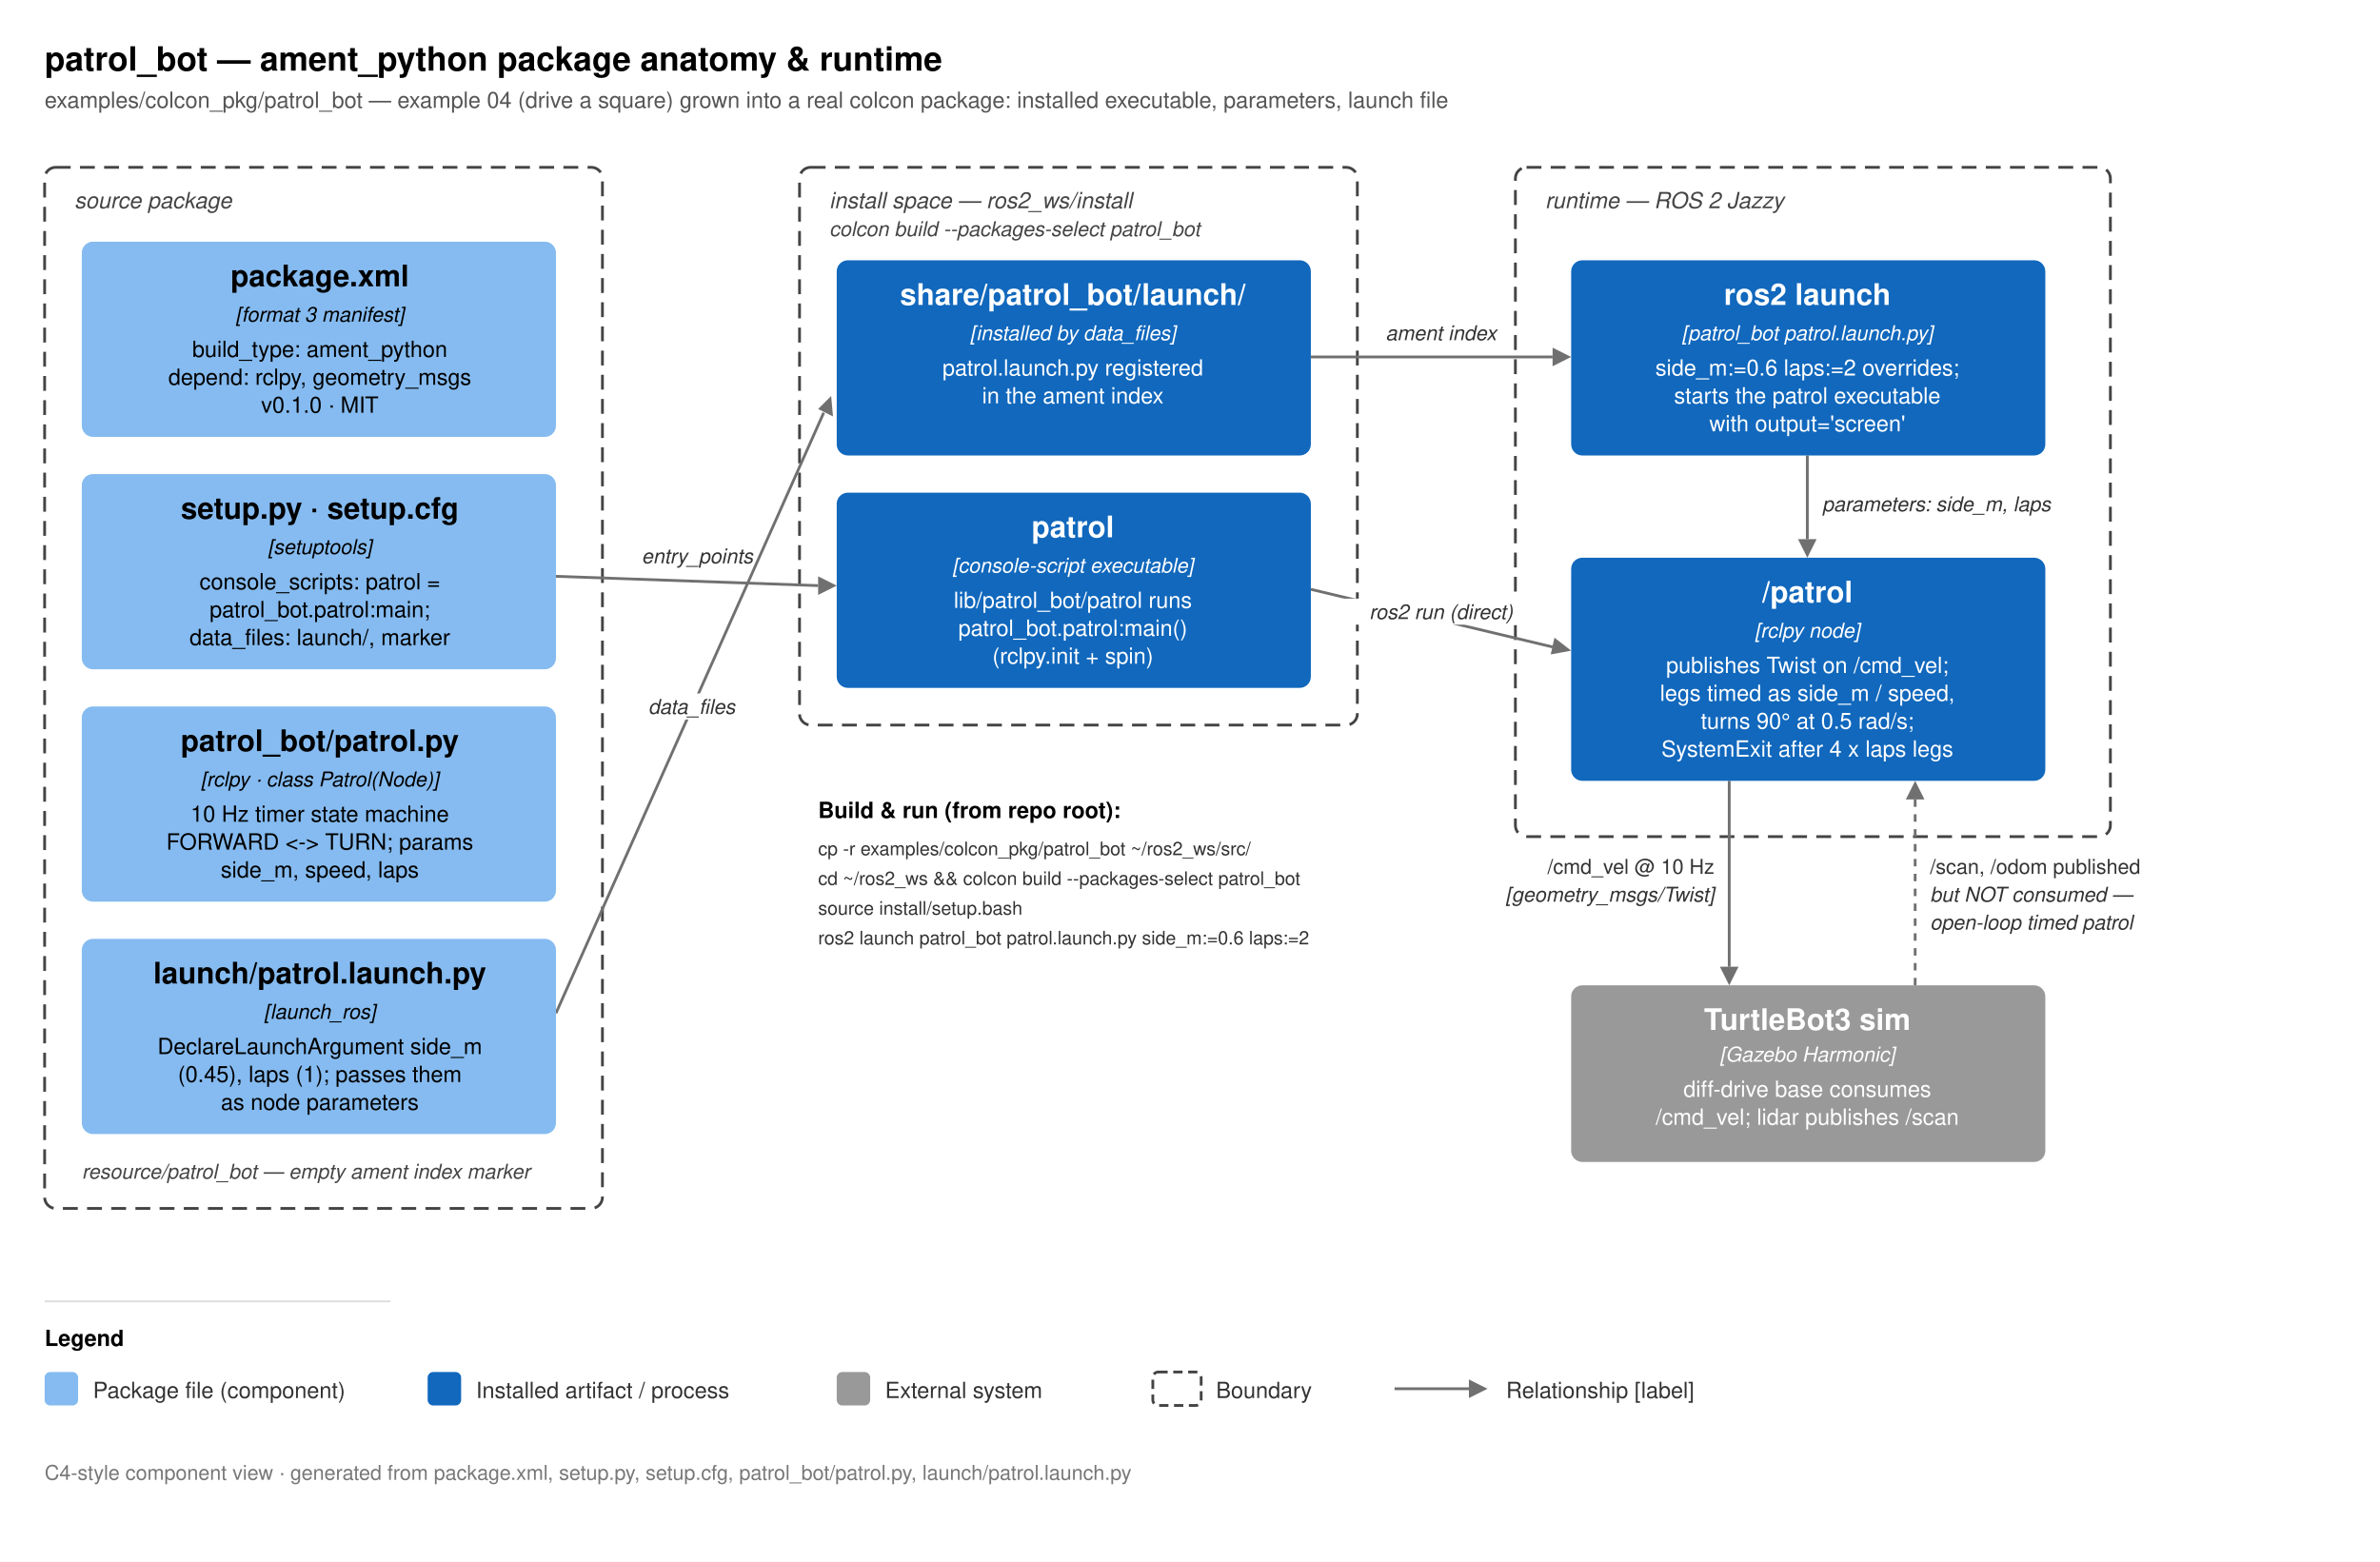
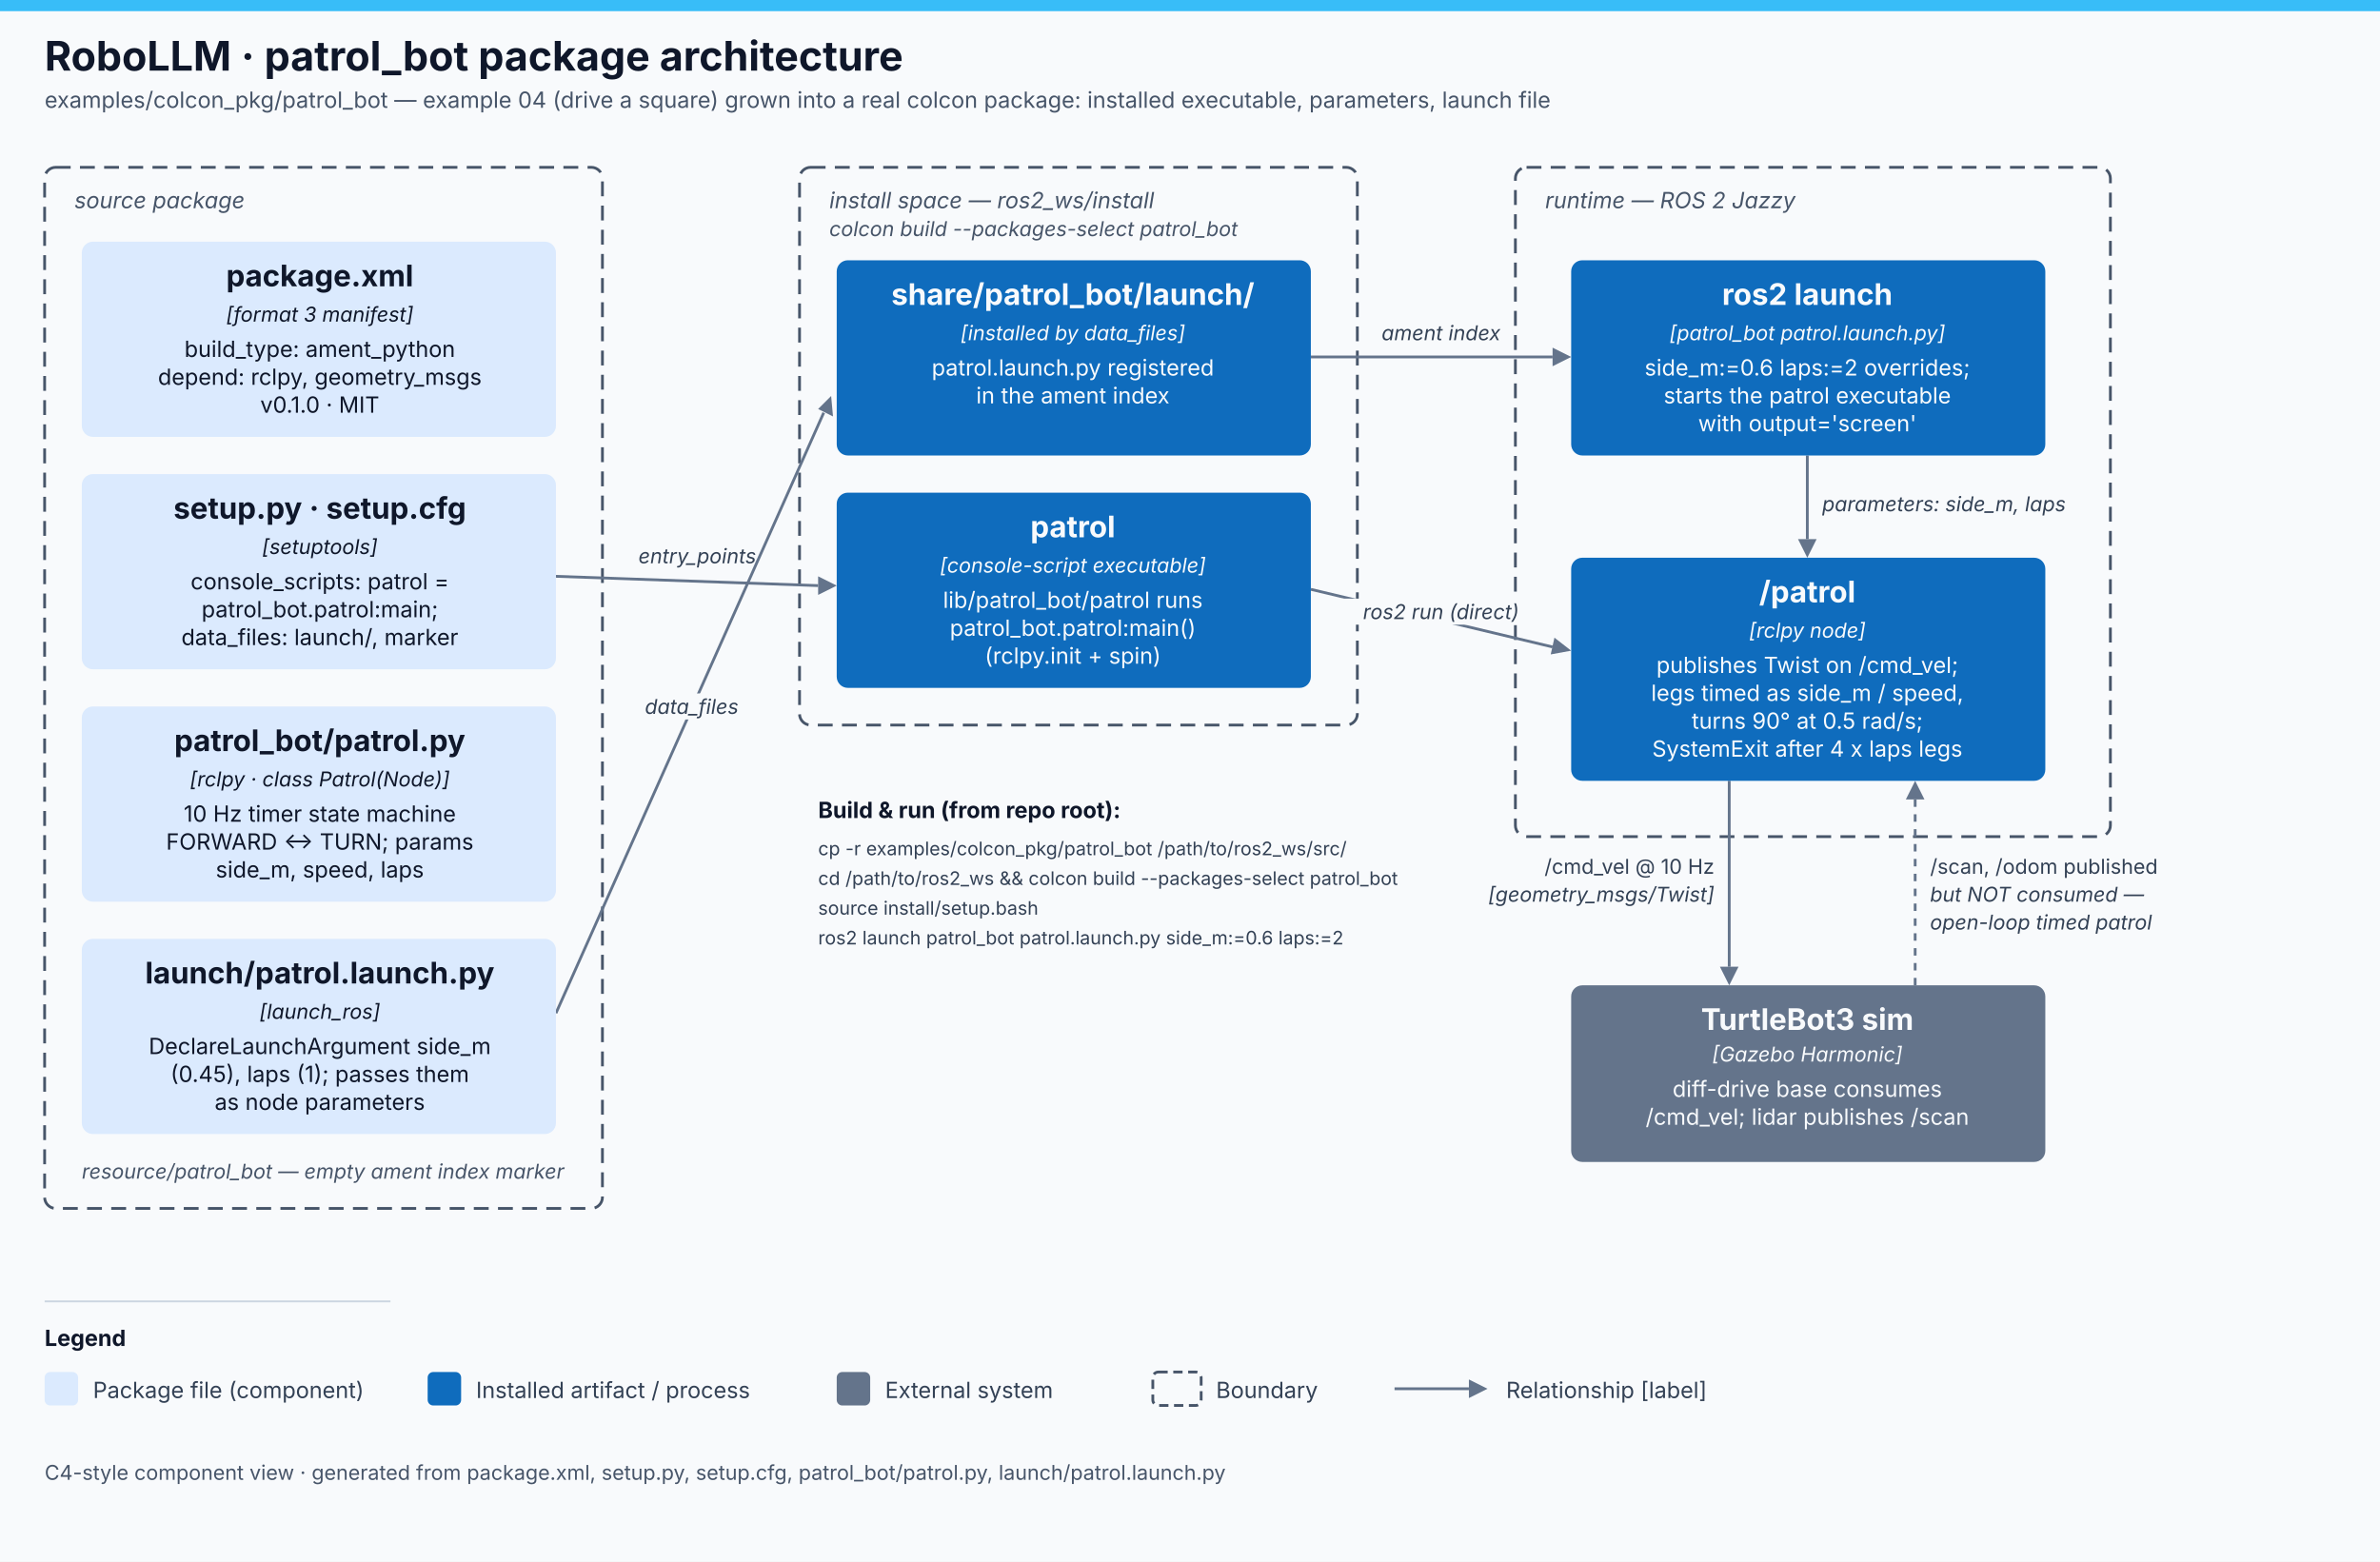
- <svg xmlns="http://www.w3.org/2000/svg" viewBox="0 0 1280 840" font-family="Helvetica, Arial, sans-serif">
-   <rect x="0" y="0" width="1280" height="840" fill="#FFFFFF" />
-   <text x="24" y="38" font-size="18" font-weight="bold" fill="#000000">patrol_bot — ament_python package anatomy &amp; runtime</text>
-   <text x="24" y="58" font-size="12" fill="#555555">examples/colcon_pkg/patrol_bot — example 04 (drive a square) grown into a real colcon package: installed executable, parameters, launch file</text>
-   <rect x="24" y="90" width="300" height="560" rx="6" fill="none" stroke="#444444" stroke-width="1.5" stroke-dasharray="8,5" />
-   <text x="40" y="112" font-size="12" font-style="italic" fill="#444444">source package</text>
-   <rect x="430" y="90" width="300" height="300" rx="6" fill="none" stroke="#444444" stroke-width="1.5" stroke-dasharray="8,5" />
-   <text x="446" y="112" font-size="12" font-style="italic" fill="#444444">install space — ros2_ws/install</text>
-   <text x="446" y="127" font-size="11" font-style="italic" fill="#444444">colcon build --packages-select patrol_bot</text>
-   <rect x="815" y="90" width="320" height="360" rx="6" fill="none" stroke="#444444" stroke-width="1.5" stroke-dasharray="8,5" />
-   <text x="831" y="112" font-size="12" font-style="italic" fill="#444444">runtime — ROS 2 Jazzy</text>
-   <line x1="299" y1="310" x2="440" y2="315" stroke="#707070" stroke-width="1.5" />
-   <polygon points="450,315 440,310 440,320" fill="#707070" />
-   <rect x="335" y="292" width="80" height="14" fill="#FFFFFF" />
-   <text x="375" y="303" font-size="11" font-style="italic" fill="#333333" text-anchor="middle">entry_points</text>
-   <line x1="299" y1="545" x2="443" y2="222" stroke="#707070" stroke-width="1.5" />
-   <polygon points="447,213 448,224 440,220" fill="#707070" />
-   <rect x="337" y="373" width="70" height="14" fill="#FFFFFF" />
-   <text x="372" y="384" font-size="11" font-style="italic" fill="#333333" text-anchor="middle">data_files</text>
-   <line x1="705" y1="192" x2="835" y2="192" stroke="#707070" stroke-width="1.5" />
-   <polygon points="845,192 835,187 835,197" fill="#707070" />
-   <rect x="737" y="172" width="76" height="14" fill="#FFFFFF" />
-   <text x="775" y="183" font-size="11" font-style="italic" fill="#333333" text-anchor="middle">ament index</text>
-   <line x1="705" y1="317" x2="835" y2="348" stroke="#707070" stroke-width="1.5" />
-   <polygon points="845,350 834,352 836,343" fill="#707070" />
-   <rect x="722" y="322" width="106" height="14" fill="#FFFFFF" />
-   <text x="775" y="333" font-size="11" font-style="italic" fill="#333333" text-anchor="middle">ros2 run (direct)</text>
-   <line x1="972" y1="245" x2="972" y2="290" stroke="#707070" stroke-width="1.5" />
-   <polygon points="972,300 967,290 977,290" fill="#707070" />
-   <text x="980" y="275" font-size="11" font-style="italic" fill="#333333">parameters: side_m, laps</text>
-   <line x1="930" y1="420" x2="930" y2="520" stroke="#707070" stroke-width="1.5" />
-   <polygon points="930,530 925,520 935,520" fill="#707070" />
-   <text x="922" y="470" font-size="11" fill="#333333" text-anchor="end">/cmd_vel @ 10 Hz</text>
-   <text x="922" y="485" font-size="11" font-style="italic" fill="#333333" text-anchor="end">[geometry_msgs/Twist]</text>
-   <line x1="1030" y1="530" x2="1030" y2="430" stroke="#707070" stroke-width="1.5" stroke-dasharray="4,4" />
-   <polygon points="1030,420 1025,430 1035,430" fill="#707070" />
-   <text x="1038" y="470" font-size="11" fill="#333333">/scan, /odom published</text>
-   <text x="1038" y="485" font-size="11" font-style="italic" fill="#333333">but NOT consumed —</text>
-   <text x="1038" y="500" font-size="11" font-style="italic" fill="#333333">open-loop timed patrol</text>
+ <svg xmlns="http://www.w3.org/2000/svg" viewBox="0 0 1280 840" font-family="Inter, Segoe UI, Arial, sans-serif" role="img" aria-labelledby="title desc">
+   <rect x="0" y="0" width="1280" height="840" fill="#F8FAFC" />
+   <text x="24" y="38" font-size="22" font-weight="700" fill="#0F172A">RoboLLM · patrol_bot package architecture</text>
+   <text x="24" y="58" font-size="12" fill="#475569">examples/colcon_pkg/patrol_bot — example 04 (drive a square) grown into a real colcon package: installed executable, parameters, launch file</text>
+   <rect x="24" y="90" width="300" height="560" rx="6" fill="none" stroke="#475569" stroke-width="1.5" stroke-dasharray="8,5" />
+   <text x="40" y="112" font-size="12" font-style="italic" fill="#475569">source package</text>
+   <rect x="430" y="90" width="300" height="300" rx="6" fill="none" stroke="#475569" stroke-width="1.5" stroke-dasharray="8,5" />
+   <text x="446" y="112" font-size="12" font-style="italic" fill="#475569">install space — ros2_ws/install</text>
+   <text x="446" y="127" font-size="11" font-style="italic" fill="#475569">colcon build --packages-select patrol_bot</text>
+   <rect x="815" y="90" width="320" height="360" rx="6" fill="none" stroke="#475569" stroke-width="1.5" stroke-dasharray="8,5" />
+   <text x="831" y="112" font-size="12" font-style="italic" fill="#475569">runtime — ROS 2 Jazzy</text>
+   <line x1="299" y1="310" x2="440" y2="315" stroke="#64748B" stroke-width="1.5" />
+   <polygon points="450,315 440,310 440,320" fill="#64748B" />
+   <rect x="335" y="292" width="80" height="14" fill="#F8FAFC" />
+   <text x="375" y="303" font-size="11" font-style="italic" fill="#334155" text-anchor="middle">entry_points</text>
+   <line x1="299" y1="545" x2="443" y2="222" stroke="#64748B" stroke-width="1.5" />
+   <polygon points="447,213 448,224 440,220" fill="#64748B" />
+   <rect x="337" y="373" width="70" height="14" fill="#F8FAFC" />
+   <text x="372" y="384" font-size="11" font-style="italic" fill="#334155" text-anchor="middle">data_files</text>
+   <line x1="705" y1="192" x2="835" y2="192" stroke="#64748B" stroke-width="1.5" />
+   <polygon points="845,192 835,187 835,197" fill="#64748B" />
+   <rect x="737" y="172" width="76" height="14" fill="#F8FAFC" />
+   <text x="775" y="183" font-size="11" font-style="italic" fill="#334155" text-anchor="middle">ament index</text>
+   <line x1="705" y1="317" x2="835" y2="348" stroke="#64748B" stroke-width="1.5" />
+   <polygon points="845,350 834,352 836,343" fill="#64748B" />
+   <rect x="722" y="322" width="106" height="14" fill="#F8FAFC" />
+   <text x="775" y="333" font-size="11" font-style="italic" fill="#334155" text-anchor="middle">ros2 run (direct)</text>
+   <line x1="972" y1="245" x2="972" y2="290" stroke="#64748B" stroke-width="1.5" />
+   <polygon points="972,300 967,290 977,290" fill="#64748B" />
+   <text x="980" y="275" font-size="11" font-style="italic" fill="#334155">parameters: side_m, laps</text>
+   <line x1="930" y1="420" x2="930" y2="520" stroke="#64748B" stroke-width="1.5" />
+   <polygon points="930,530 925,520 935,520" fill="#64748B" />
+   <text x="922" y="470" font-size="11" fill="#334155" text-anchor="end">/cmd_vel @ 10 Hz</text>
+   <text x="922" y="485" font-size="11" font-style="italic" fill="#334155" text-anchor="end">[geometry_msgs/Twist]</text>
+   <line x1="1030" y1="530" x2="1030" y2="430" stroke="#64748B" stroke-width="1.5" stroke-dasharray="4,4" />
+   <polygon points="1030,420 1025,430 1035,430" fill="#64748B" />
+   <text x="1038" y="470" font-size="11" fill="#334155">/scan, /odom published</text>
+   <text x="1038" y="485" font-size="11" font-style="italic" fill="#334155">but NOT consumed —</text>
+   <text x="1038" y="500" font-size="11" font-style="italic" fill="#334155">open-loop timed patrol</text>
  <g>
-     <rect x="44" y="130" width="255" height="105" rx="6" fill="#85BBF0" />
-     <text x="172" y="154" font-size="16" font-weight="bold" fill="#000000" text-anchor="middle">package.xml</text>
-     <text x="172" y="173" font-size="11" font-style="italic" fill="#000000" text-anchor="middle">[format 3 manifest]</text>
-     <text x="172" y="192" font-size="12" fill="#000000" text-anchor="middle">build_type: ament_python</text>
-     <text x="172" y="207" font-size="12" fill="#000000" text-anchor="middle">depend: rclpy, geometry_msgs</text>
-     <text x="172" y="222" font-size="12" fill="#000000" text-anchor="middle">v0.1.0 · MIT</text>
+     <rect x="44" y="130" width="255" height="105" rx="6" fill="#DBEAFE" />
+     <text x="172" y="154" font-size="16" font-weight="bold" fill="#0F172A" text-anchor="middle">package.xml</text>
+     <text x="172" y="173" font-size="11" font-style="italic" fill="#0F172A" text-anchor="middle">[format 3 manifest]</text>
+     <text x="172" y="192" font-size="12" fill="#0F172A" text-anchor="middle">build_type: ament_python</text>
+     <text x="172" y="207" font-size="12" fill="#0F172A" text-anchor="middle">depend: rclpy, geometry_msgs</text>
+     <text x="172" y="222" font-size="12" fill="#0F172A" text-anchor="middle">v0.1.0 · MIT</text>
  </g>
  <g>
-     <rect x="44" y="255" width="255" height="105" rx="6" fill="#85BBF0" />
-     <text x="172" y="279" font-size="16" font-weight="bold" fill="#000000" text-anchor="middle">setup.py · setup.cfg</text>
-     <text x="172" y="298" font-size="11" font-style="italic" fill="#000000" text-anchor="middle">[setuptools]</text>
-     <text x="172" y="317" font-size="12" fill="#000000" text-anchor="middle">console_scripts: patrol =</text>
-     <text x="172" y="332" font-size="12" fill="#000000" text-anchor="middle">patrol_bot.patrol:main;</text>
-     <text x="172" y="347" font-size="12" fill="#000000" text-anchor="middle">data_files: launch/, marker</text>
+     <rect x="44" y="255" width="255" height="105" rx="6" fill="#DBEAFE" />
+     <text x="172" y="279" font-size="16" font-weight="bold" fill="#0F172A" text-anchor="middle">setup.py · setup.cfg</text>
+     <text x="172" y="298" font-size="11" font-style="italic" fill="#0F172A" text-anchor="middle">[setuptools]</text>
+     <text x="172" y="317" font-size="12" fill="#0F172A" text-anchor="middle">console_scripts: patrol =</text>
+     <text x="172" y="332" font-size="12" fill="#0F172A" text-anchor="middle">patrol_bot.patrol:main;</text>
+     <text x="172" y="347" font-size="12" fill="#0F172A" text-anchor="middle">data_files: launch/, marker</text>
  </g>
  <g>
-     <rect x="44" y="380" width="255" height="105" rx="6" fill="#85BBF0" />
-     <text x="172" y="404" font-size="16" font-weight="bold" fill="#000000" text-anchor="middle">patrol_bot/patrol.py</text>
-     <text x="172" y="423" font-size="11" font-style="italic" fill="#000000" text-anchor="middle">[rclpy · class Patrol(Node)]</text>
-     <text x="172" y="442" font-size="12" fill="#000000" text-anchor="middle">10 Hz timer state machine</text>
-     <text x="172" y="457" font-size="12" fill="#000000" text-anchor="middle">FORWARD &lt;-&gt; TURN; params</text>
-     <text x="172" y="472" font-size="12" fill="#000000" text-anchor="middle">side_m, speed, laps</text>
+     <rect x="44" y="380" width="255" height="105" rx="6" fill="#DBEAFE" />
+     <text x="172" y="404" font-size="16" font-weight="bold" fill="#0F172A" text-anchor="middle">patrol_bot/patrol.py</text>
+     <text x="172" y="423" font-size="11" font-style="italic" fill="#0F172A" text-anchor="middle">[rclpy · class Patrol(Node)]</text>
+     <text x="172" y="442" font-size="12" fill="#0F172A" text-anchor="middle">10 Hz timer state machine</text>
+     <text x="172" y="457" font-size="12" fill="#0F172A" text-anchor="middle">FORWARD &lt;-&gt; TURN; params</text>
+     <text x="172" y="472" font-size="12" fill="#0F172A" text-anchor="middle">side_m, speed, laps</text>
  </g>
  <g>
-     <rect x="44" y="505" width="255" height="105" rx="6" fill="#85BBF0" />
-     <text x="172" y="529" font-size="16" font-weight="bold" fill="#000000" text-anchor="middle">launch/patrol.launch.py</text>
-     <text x="172" y="548" font-size="11" font-style="italic" fill="#000000" text-anchor="middle">[launch_ros]</text>
-     <text x="172" y="567" font-size="12" fill="#000000" text-anchor="middle">DeclareLaunchArgument side_m</text>
-     <text x="172" y="582" font-size="12" fill="#000000" text-anchor="middle">(0.45), laps (1); passes them</text>
-     <text x="172" y="597" font-size="12" fill="#000000" text-anchor="middle">as node parameters</text>
+     <rect x="44" y="505" width="255" height="105" rx="6" fill="#DBEAFE" />
+     <text x="172" y="529" font-size="16" font-weight="bold" fill="#0F172A" text-anchor="middle">launch/patrol.launch.py</text>
+     <text x="172" y="548" font-size="11" font-style="italic" fill="#0F172A" text-anchor="middle">[launch_ros]</text>
+     <text x="172" y="567" font-size="12" fill="#0F172A" text-anchor="middle">DeclareLaunchArgument side_m</text>
+     <text x="172" y="582" font-size="12" fill="#0F172A" text-anchor="middle">(0.45), laps (1); passes them</text>
+     <text x="172" y="597" font-size="12" fill="#0F172A" text-anchor="middle">as node parameters</text>
  </g>
-   <text x="44" y="634" font-size="11" font-style="italic" fill="#444444">resource/patrol_bot — empty ament index marker</text>
+   <text x="44" y="634" font-size="11" font-style="italic" fill="#475569">resource/patrol_bot — empty ament index marker</text>
  <g>
-     <rect x="450" y="140" width="255" height="105" rx="6" fill="#1168BD" />
-     <text x="577" y="164" font-size="16" font-weight="bold" fill="#FFFFFF" text-anchor="middle">share/patrol_bot/launch/</text>
-     <text x="577" y="183" font-size="11" font-style="italic" fill="#FFFFFF" text-anchor="middle">[installed by data_files]</text>
-     <text x="577" y="202" font-size="12" fill="#FFFFFF" text-anchor="middle">patrol.launch.py registered</text>
-     <text x="577" y="217" font-size="12" fill="#FFFFFF" text-anchor="middle">in the ament index</text>
+     <rect x="450" y="140" width="255" height="105" rx="6" fill="#0F6CBD" />
+     <text x="577" y="164" font-size="16" font-weight="bold" fill="#F8FAFC" text-anchor="middle">share/patrol_bot/launch/</text>
+     <text x="577" y="183" font-size="11" font-style="italic" fill="#F8FAFC" text-anchor="middle">[installed by data_files]</text>
+     <text x="577" y="202" font-size="12" fill="#F8FAFC" text-anchor="middle">patrol.launch.py registered</text>
+     <text x="577" y="217" font-size="12" fill="#F8FAFC" text-anchor="middle">in the ament index</text>
  </g>
  <g>
-     <rect x="450" y="265" width="255" height="105" rx="6" fill="#1168BD" />
-     <text x="577" y="289" font-size="16" font-weight="bold" fill="#FFFFFF" text-anchor="middle">patrol</text>
-     <text x="577" y="308" font-size="11" font-style="italic" fill="#FFFFFF" text-anchor="middle">[console-script executable]</text>
-     <text x="577" y="327" font-size="12" fill="#FFFFFF" text-anchor="middle">lib/patrol_bot/patrol runs</text>
-     <text x="577" y="342" font-size="12" fill="#FFFFFF" text-anchor="middle">patrol_bot.patrol:main()</text>
-     <text x="577" y="357" font-size="12" fill="#FFFFFF" text-anchor="middle">(rclpy.init + spin)</text>
+     <rect x="450" y="265" width="255" height="105" rx="6" fill="#0F6CBD" />
+     <text x="577" y="289" font-size="16" font-weight="bold" fill="#F8FAFC" text-anchor="middle">patrol</text>
+     <text x="577" y="308" font-size="11" font-style="italic" fill="#F8FAFC" text-anchor="middle">[console-script executable]</text>
+     <text x="577" y="327" font-size="12" fill="#F8FAFC" text-anchor="middle">lib/patrol_bot/patrol runs</text>
+     <text x="577" y="342" font-size="12" fill="#F8FAFC" text-anchor="middle">patrol_bot.patrol:main()</text>
+     <text x="577" y="357" font-size="12" fill="#F8FAFC" text-anchor="middle">(rclpy.init + spin)</text>
  </g>
-   <text x="440" y="440" font-size="12" font-weight="bold" fill="#000000">Build &amp; run (from repo root):</text>
-   <text x="440" y="460" font-size="10" fill="#333333">cp -r examples/colcon_pkg/patrol_bot ~/ros2_ws/src/</text>
-   <text x="440" y="476" font-size="10" fill="#333333">cd ~/ros2_ws &amp;&amp; colcon build --packages-select patrol_bot</text>
-   <text x="440" y="492" font-size="10" fill="#333333">source install/setup.bash</text>
-   <text x="440" y="508" font-size="10" fill="#333333">ros2 launch patrol_bot patrol.launch.py side_m:=0.6 laps:=2</text>
+   <text x="440" y="440" font-size="12" font-weight="bold" fill="#0F172A">Build &amp; run (from repo root):</text>
+   <text x="440" y="460" font-size="10" fill="#334155">cp -r examples/colcon_pkg/patrol_bot /path/to/ros2_ws/src/</text>
+   <text x="440" y="476" font-size="10" fill="#334155">cd /path/to/ros2_ws &amp;&amp; colcon build --packages-select patrol_bot</text>
+   <text x="440" y="492" font-size="10" fill="#334155">source install/setup.bash</text>
+   <text x="440" y="508" font-size="10" fill="#334155">ros2 launch patrol_bot patrol.launch.py side_m:=0.6 laps:=2</text>
  <g>
-     <rect x="845" y="140" width="255" height="105" rx="6" fill="#1168BD" />
-     <text x="972" y="164" font-size="16" font-weight="bold" fill="#FFFFFF" text-anchor="middle">ros2 launch</text>
-     <text x="972" y="183" font-size="11" font-style="italic" fill="#FFFFFF" text-anchor="middle">[patrol_bot patrol.launch.py]</text>
-     <text x="972" y="202" font-size="12" fill="#FFFFFF" text-anchor="middle">side_m:=0.6 laps:=2 overrides;</text>
-     <text x="972" y="217" font-size="12" fill="#FFFFFF" text-anchor="middle">starts the patrol executable</text>
-     <text x="972" y="232" font-size="12" fill="#FFFFFF" text-anchor="middle">with output='screen'</text>
+     <rect x="845" y="140" width="255" height="105" rx="6" fill="#0F6CBD" />
+     <text x="972" y="164" font-size="16" font-weight="bold" fill="#F8FAFC" text-anchor="middle">ros2 launch</text>
+     <text x="972" y="183" font-size="11" font-style="italic" fill="#F8FAFC" text-anchor="middle">[patrol_bot patrol.launch.py]</text>
+     <text x="972" y="202" font-size="12" fill="#F8FAFC" text-anchor="middle">side_m:=0.6 laps:=2 overrides;</text>
+     <text x="972" y="217" font-size="12" fill="#F8FAFC" text-anchor="middle">starts the patrol executable</text>
+     <text x="972" y="232" font-size="12" fill="#F8FAFC" text-anchor="middle">with output='screen'</text>
  </g>
  <g>
-     <rect x="845" y="300" width="255" height="120" rx="6" fill="#1168BD" />
-     <text x="972" y="324" font-size="16" font-weight="bold" fill="#FFFFFF" text-anchor="middle">/patrol</text>
-     <text x="972" y="343" font-size="11" font-style="italic" fill="#FFFFFF" text-anchor="middle">[rclpy node]</text>
-     <text x="972" y="362" font-size="12" fill="#FFFFFF" text-anchor="middle">publishes Twist on /cmd_vel;</text>
-     <text x="972" y="377" font-size="12" fill="#FFFFFF" text-anchor="middle">legs timed as side_m / speed,</text>
-     <text x="972" y="392" font-size="12" fill="#FFFFFF" text-anchor="middle">turns 90° at 0.5 rad/s;</text>
-     <text x="972" y="407" font-size="12" fill="#FFFFFF" text-anchor="middle">SystemExit after 4 x laps legs</text>
+     <rect x="845" y="300" width="255" height="120" rx="6" fill="#0F6CBD" />
+     <text x="972" y="324" font-size="16" font-weight="bold" fill="#F8FAFC" text-anchor="middle">/patrol</text>
+     <text x="972" y="343" font-size="11" font-style="italic" fill="#F8FAFC" text-anchor="middle">[rclpy node]</text>
+     <text x="972" y="362" font-size="12" fill="#F8FAFC" text-anchor="middle">publishes Twist on /cmd_vel;</text>
+     <text x="972" y="377" font-size="12" fill="#F8FAFC" text-anchor="middle">legs timed as side_m / speed,</text>
+     <text x="972" y="392" font-size="12" fill="#F8FAFC" text-anchor="middle">turns 90° at 0.5 rad/s;</text>
+     <text x="972" y="407" font-size="12" fill="#F8FAFC" text-anchor="middle">SystemExit after 4 x laps legs</text>
  </g>
  <g>
-     <rect x="845" y="530" width="255" height="95" rx="6" fill="#999999" />
-     <text x="972" y="554" font-size="16" font-weight="bold" fill="#FFFFFF" text-anchor="middle">TurtleBot3 sim</text>
-     <text x="972" y="571" font-size="11" font-style="italic" fill="#FFFFFF" text-anchor="middle">[Gazebo Harmonic]</text>
-     <text x="972" y="590" font-size="12" fill="#FFFFFF" text-anchor="middle">diff-drive base consumes</text>
-     <text x="972" y="605" font-size="12" fill="#FFFFFF" text-anchor="middle">/cmd_vel; lidar publishes /scan</text>
+     <rect x="845" y="530" width="255" height="95" rx="6" fill="#64748B" />
+     <text x="972" y="554" font-size="16" font-weight="bold" fill="#F8FAFC" text-anchor="middle">TurtleBot3 sim</text>
+     <text x="972" y="571" font-size="11" font-style="italic" fill="#F8FAFC" text-anchor="middle">[Gazebo Harmonic]</text>
+     <text x="972" y="590" font-size="12" fill="#F8FAFC" text-anchor="middle">diff-drive base consumes</text>
+     <text x="972" y="605" font-size="12" fill="#F8FAFC" text-anchor="middle">/cmd_vel; lidar publishes /scan</text>
  </g>
-   <line x1="24" y1="700" x2="210" y2="700" stroke="#DDDDDD" stroke-width="1" />
-   <text x="24" y="724" font-size="12" font-weight="bold" fill="#000000">Legend</text>
+   <line x1="24" y1="700" x2="210" y2="700" stroke="#CBD5E1" stroke-width="1" />
+   <text x="24" y="724" font-size="12" font-weight="bold" fill="#0F172A">Legend</text>
  <g>
-     <rect x="24" y="738" width="18" height="18" rx="3" fill="#85BBF0" />
-     <text x="50" y="752" font-size="12" fill="#333333">Package file (component)</text>
-     <rect x="230" y="738" width="18" height="18" rx="3" fill="#1168BD" />
-     <text x="256" y="752" font-size="12" fill="#333333">Installed artifact / process</text>
-     <rect x="450" y="738" width="18" height="18" rx="3" fill="#999999" />
-     <text x="476" y="752" font-size="12" fill="#333333">External system</text>
-     <rect x="620" y="738" width="26" height="18" rx="3" fill="none" stroke="#444444" stroke-width="1.5" stroke-dasharray="5,3" />
-     <text x="654" y="752" font-size="12" fill="#333333">Boundary</text>
-     <line x1="750" y1="747" x2="790" y2="747" stroke="#707070" stroke-width="1.5" />
-     <polygon points="800,747 790,742 790,752" fill="#707070" />
-     <text x="810" y="752" font-size="12" fill="#333333">Relationship [label]</text>
+     <rect x="24" y="738" width="18" height="18" rx="3" fill="#DBEAFE" />
+     <text x="50" y="752" font-size="12" fill="#334155">Package file (component)</text>
+     <rect x="230" y="738" width="18" height="18" rx="3" fill="#0F6CBD" />
+     <text x="256" y="752" font-size="12" fill="#334155">Installed artifact / process</text>
+     <rect x="450" y="738" width="18" height="18" rx="3" fill="#64748B" />
+     <text x="476" y="752" font-size="12" fill="#334155">External system</text>
+     <rect x="620" y="738" width="26" height="18" rx="3" fill="none" stroke="#475569" stroke-width="1.5" stroke-dasharray="5,3" />
+     <text x="654" y="752" font-size="12" fill="#334155">Boundary</text>
+     <line x1="750" y1="747" x2="790" y2="747" stroke="#64748B" stroke-width="1.5" />
+     <polygon points="800,747 790,742 790,752" fill="#64748B" />
+     <text x="810" y="752" font-size="12" fill="#334155">Relationship [label]</text>
  </g>
-   <text x="24" y="796" font-size="11" fill="#777777">C4-style component view · generated from package.xml, setup.py, setup.cfg, patrol_bot/patrol.py, launch/patrol.launch.py</text>
+   <text x="24" y="796" font-size="11" fill="#475569">C4-style component view · generated from package.xml, setup.py, setup.cfg, patrol_bot/patrol.py, launch/patrol.launch.py</text>
+   <rect x="0" y="0" width="100%" height="6" fill="#38BDF8" />
</svg>
